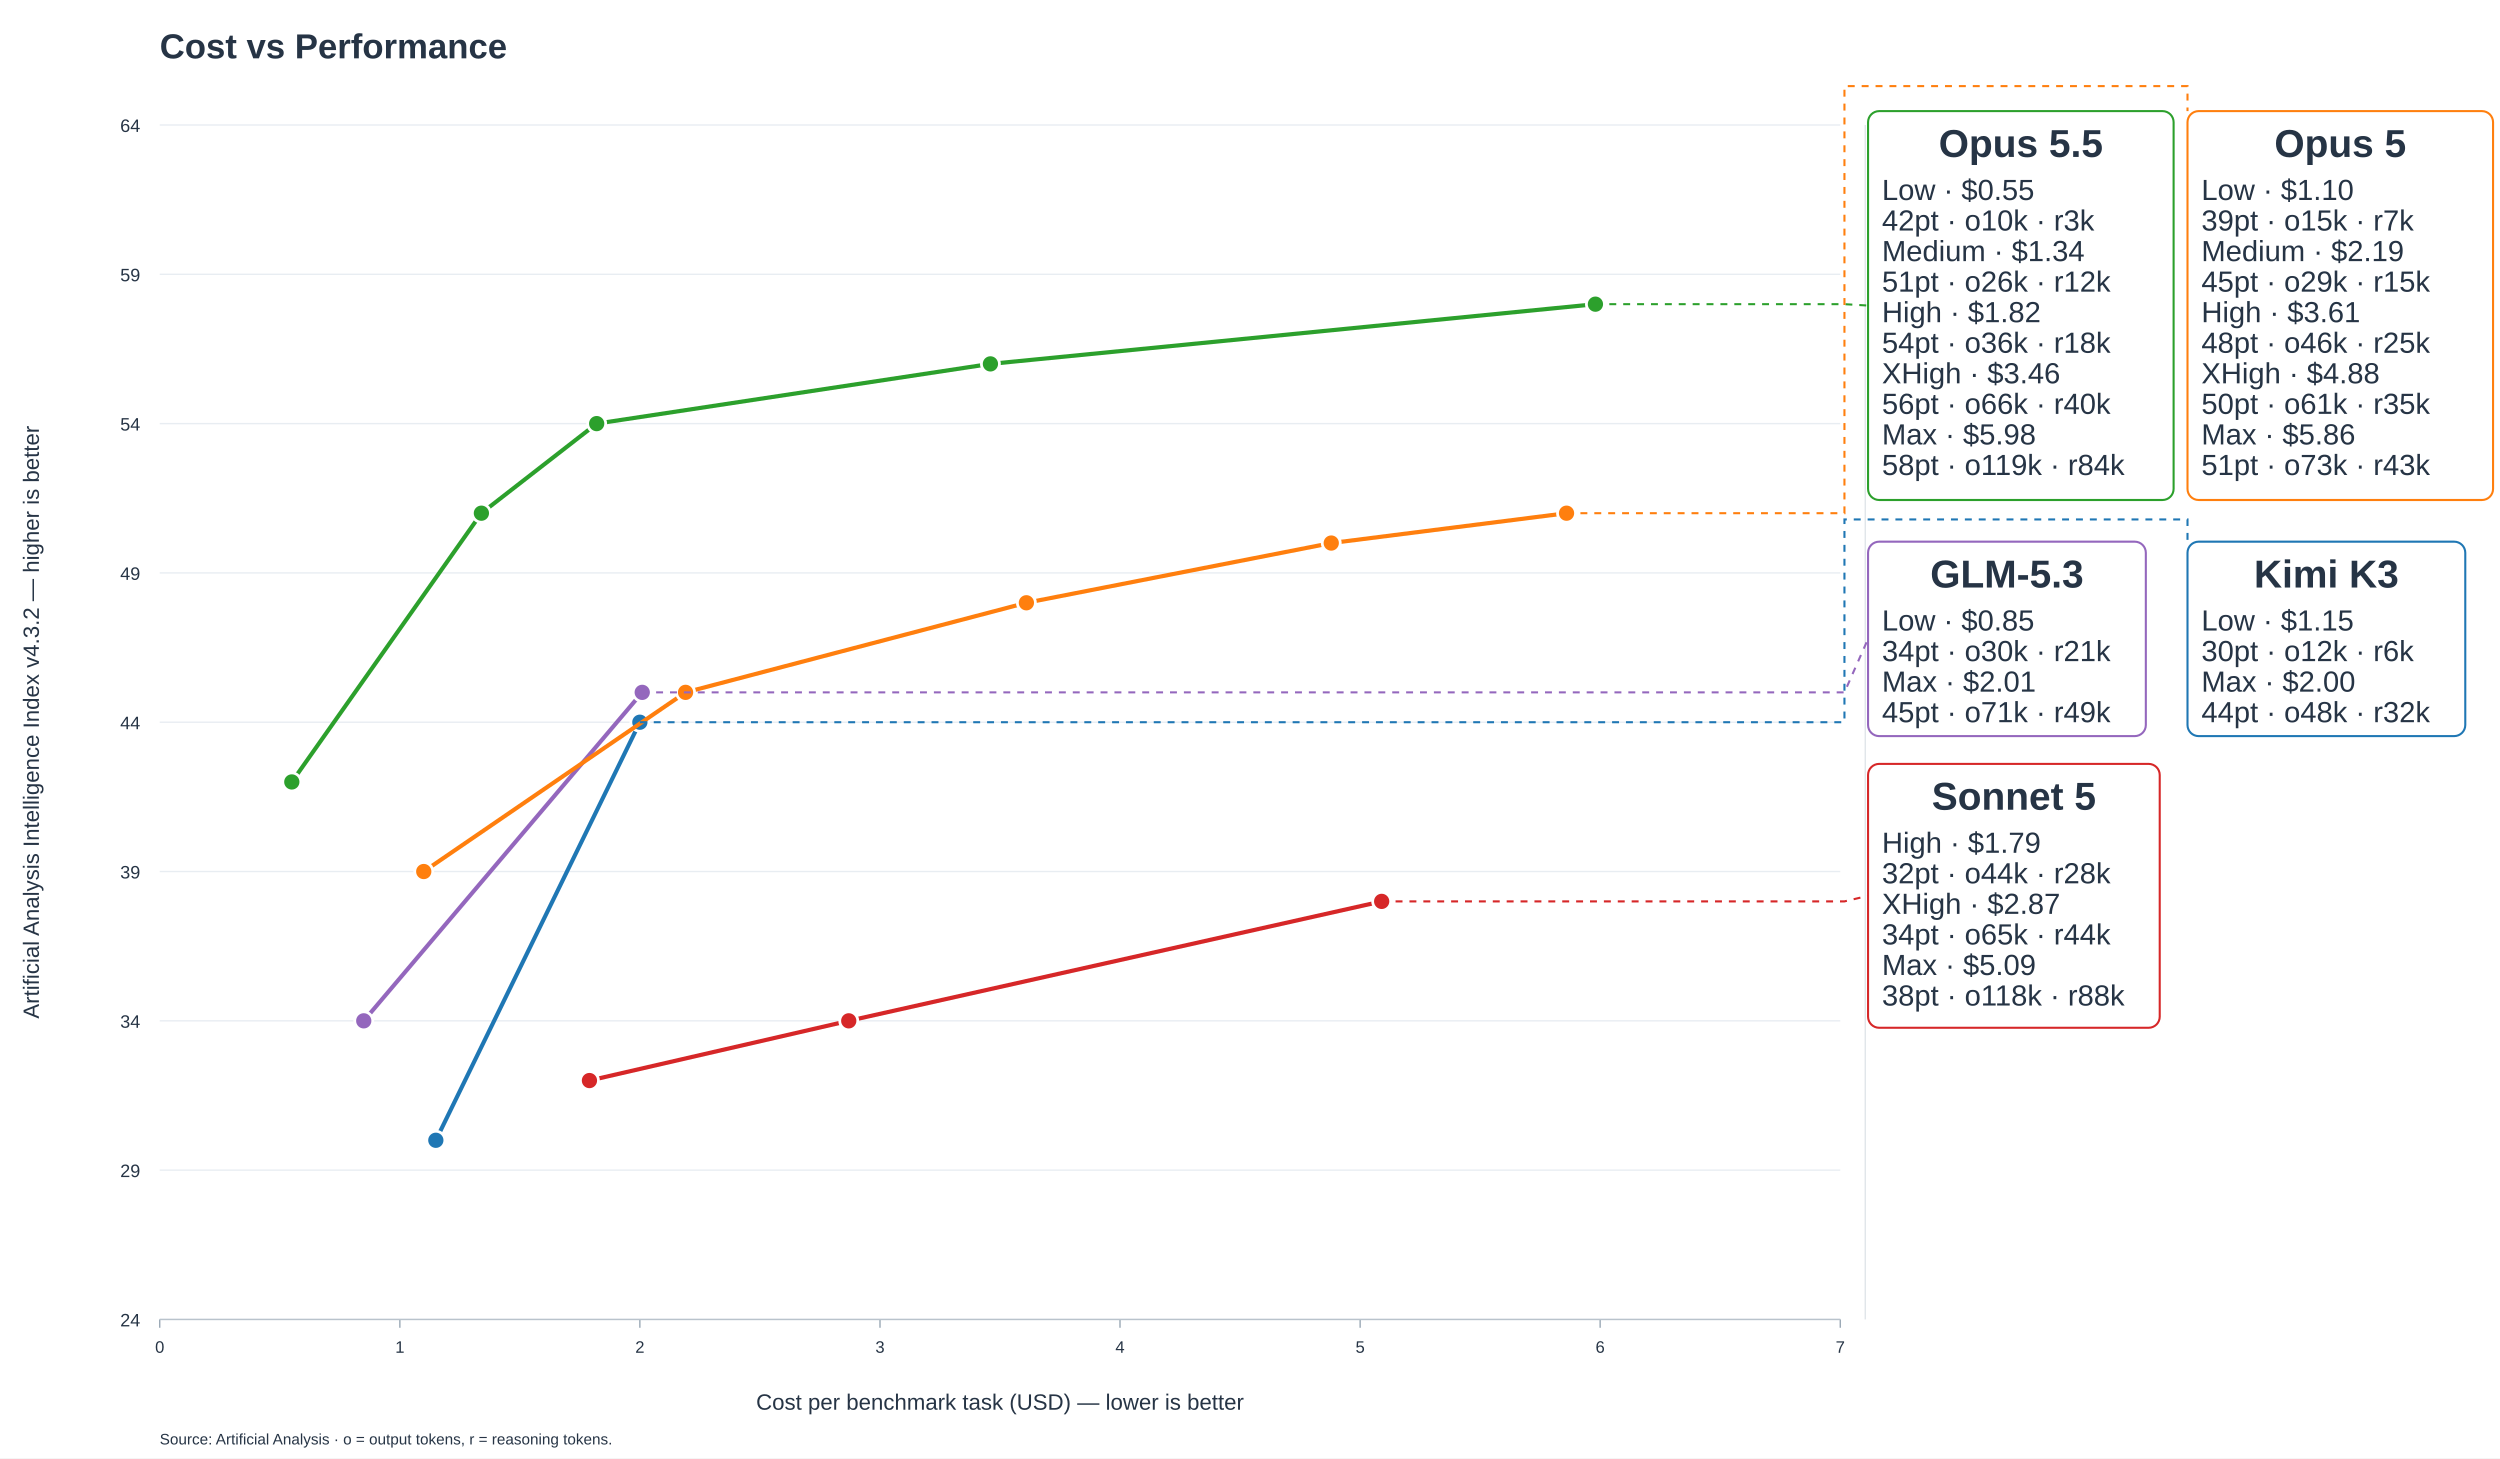
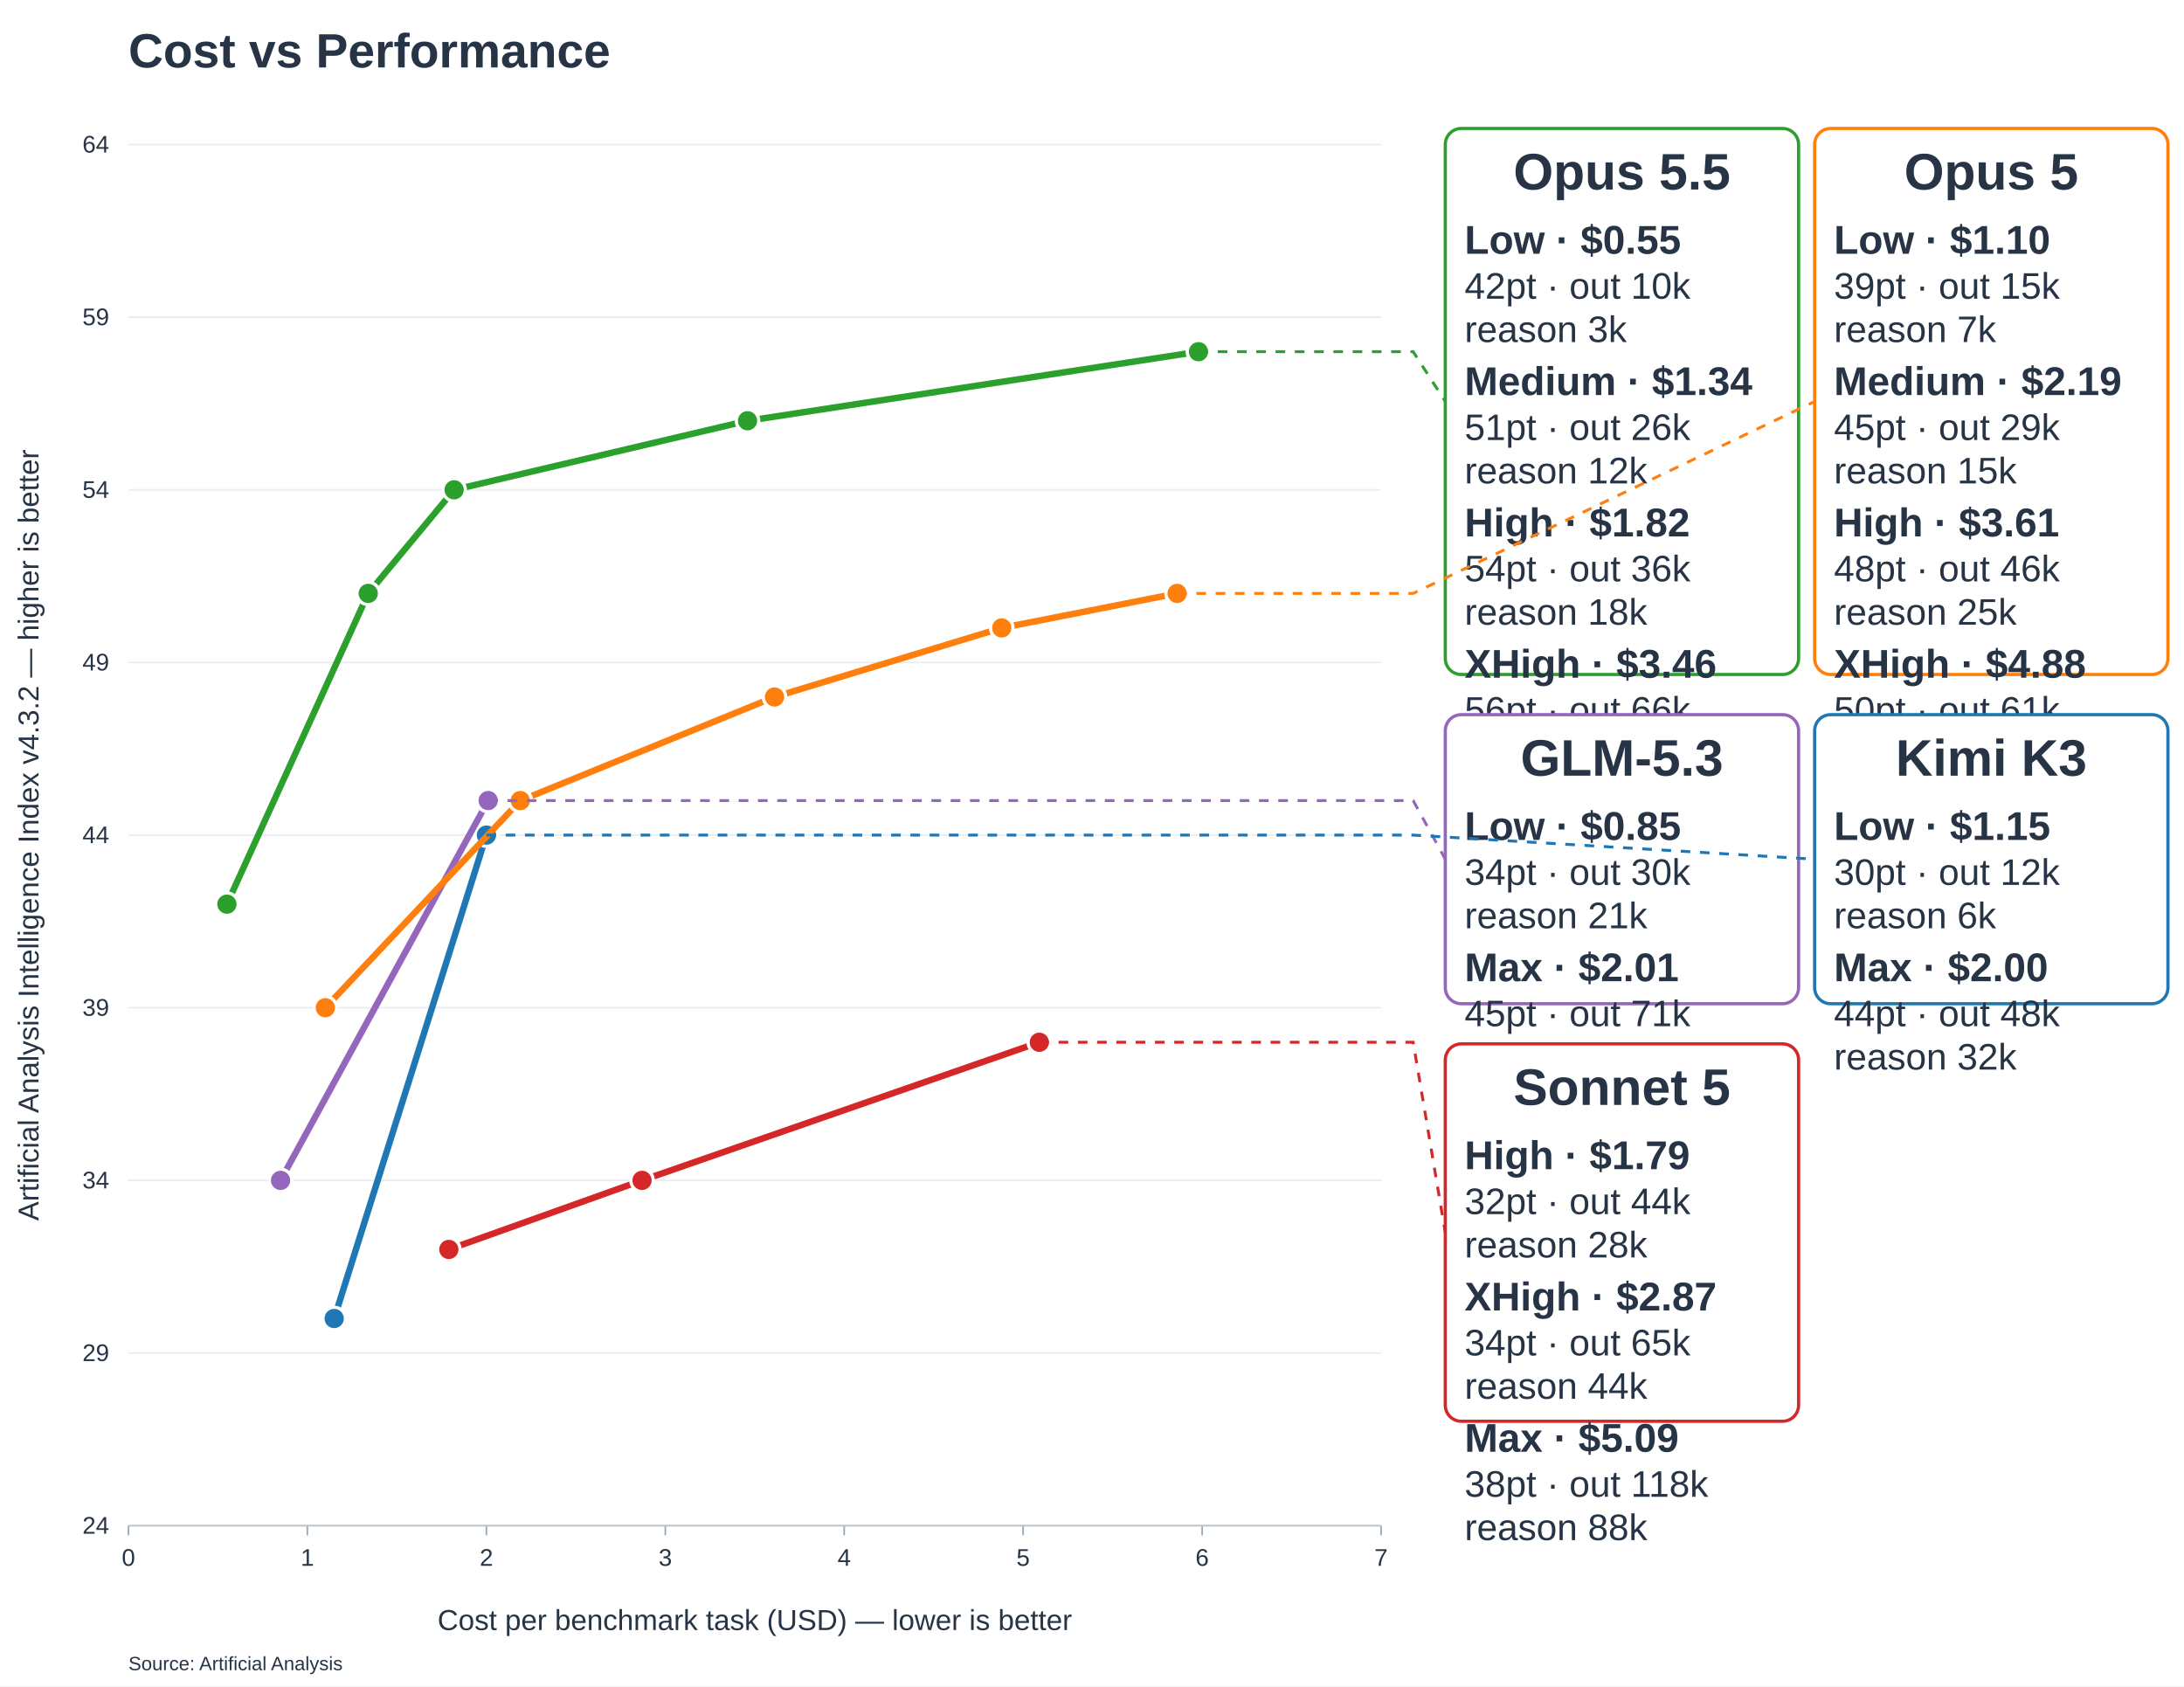
- <svg xmlns="http://www.w3.org/2000/svg" width="1800" height="1050" viewBox="0 0 1800 1050">
+ <svg xmlns="http://www.w3.org/2000/svg" width="1360" height="1050" viewBox="0 0 1360 1050">
  <rect width="100%" height="100%" fill="white" />
-   <style>text{font-family:Arial,sans-serif;fill:#263445}.small{font-size:11px}.axis{font-size:16px}.boxTitle{font-size:28px;font-weight:bold}.boxLine{font-size:21px}.tick{font-size:12px}</style>
-   <text x="115" y="42" font-size="25" font-weight="bold">Cost vs Performance</text>
-   <line x1="115" y1="950.0" x2="1325" y2="950.0" stroke="#e8edf2" />
-   <text x="101" y="955.0" text-anchor="end" font-size="13">24</text>
-   <line x1="115" y1="842.5" x2="1325" y2="842.5" stroke="#e8edf2" />
-   <text x="101" y="847.5" text-anchor="end" font-size="13">29</text>
-   <line x1="115" y1="735.0" x2="1325" y2="735.0" stroke="#e8edf2" />
-   <text x="101" y="740.0" text-anchor="end" font-size="13">34</text>
-   <line x1="115" y1="627.5" x2="1325" y2="627.5" stroke="#e8edf2" />
-   <text x="101" y="632.5" text-anchor="end" font-size="13">39</text>
-   <line x1="115" y1="520.0" x2="1325" y2="520.0" stroke="#e8edf2" />
-   <text x="101" y="525.0" text-anchor="end" font-size="13">44</text>
-   <line x1="115" y1="412.5" x2="1325" y2="412.5" stroke="#e8edf2" />
-   <text x="101" y="417.5" text-anchor="end" font-size="13">49</text>
-   <line x1="115" y1="305.0" x2="1325" y2="305.0" stroke="#e8edf2" />
-   <text x="101" y="310.0" text-anchor="end" font-size="13">54</text>
-   <line x1="115" y1="197.5" x2="1325" y2="197.5" stroke="#e8edf2" />
-   <text x="101" y="202.5" text-anchor="end" font-size="13">59</text>
-   <line x1="115" y1="90.0" x2="1325" y2="90.0" stroke="#e8edf2" />
-   <text x="101" y="95.0" text-anchor="end" font-size="13">64</text>
-   <line x1="115.0" y1="950" x2="115.0" y2="956" stroke="#9aa8b5" />
-   <text x="115.0" y="974" text-anchor="middle" class="tick">0</text>
-   <line x1="287.9" y1="950" x2="287.9" y2="956" stroke="#9aa8b5" />
-   <text x="287.9" y="974" text-anchor="middle" class="tick">1</text>
-   <line x1="460.7" y1="950" x2="460.7" y2="956" stroke="#9aa8b5" />
-   <text x="460.7" y="974" text-anchor="middle" class="tick">2</text>
-   <line x1="633.6" y1="950" x2="633.6" y2="956" stroke="#9aa8b5" />
-   <text x="633.6" y="974" text-anchor="middle" class="tick">3</text>
-   <line x1="806.4" y1="950" x2="806.4" y2="956" stroke="#9aa8b5" />
-   <text x="806.4" y="974" text-anchor="middle" class="tick">4</text>
-   <line x1="979.3" y1="950" x2="979.3" y2="956" stroke="#9aa8b5" />
-   <text x="979.3" y="974" text-anchor="middle" class="tick">5</text>
-   <line x1="1152.1" y1="950" x2="1152.1" y2="956" stroke="#9aa8b5" />
-   <text x="1152.1" y="974" text-anchor="middle" class="tick">6</text>
-   <line x1="1325.0" y1="950" x2="1325.0" y2="956" stroke="#9aa8b5" />
-   <text x="1325.0" y="974" text-anchor="middle" class="tick">7</text>
-   <line x1="115" y1="950" x2="1325" y2="950" stroke="#b9c3cc" />
-   <line x1="1343" y1="90" x2="1343" y2="950" stroke="#e0e5ea" />
-   <polyline points="313.8,821.0 460.7,520.0" fill="none" stroke="#1f77b4" stroke-width="3" />
-   <circle cx="313.8" cy="821.0" r="6.5" fill="#1f77b4" stroke="white" stroke-width="2" />
-   <circle cx="460.7" cy="520.0" r="6.5" fill="#1f77b4" stroke="white" stroke-width="2" />
-   <polyline points="261.9,735.0 462.4,498.5" fill="none" stroke="#9467bd" stroke-width="3" />
-   <circle cx="261.9" cy="735.0" r="6.5" fill="#9467bd" stroke="white" stroke-width="2" />
-   <circle cx="462.4" cy="498.5" r="6.5" fill="#9467bd" stroke="white" stroke-width="2" />
-   <polyline points="305.1,627.5 493.6,498.5 739.0,434.0 958.5,391.0 1127.9,369.5" fill="none" stroke="#ff7f0e" stroke-width="3" />
-   <circle cx="305.1" cy="627.5" r="6.5" fill="#ff7f0e" stroke="white" stroke-width="2" />
-   <circle cx="493.6" cy="498.5" r="6.5" fill="#ff7f0e" stroke="white" stroke-width="2" />
-   <circle cx="739.0" cy="434.0" r="6.5" fill="#ff7f0e" stroke="white" stroke-width="2" />
-   <circle cx="958.5" cy="391.0" r="6.5" fill="#ff7f0e" stroke="white" stroke-width="2" />
-   <circle cx="1127.9" cy="369.5" r="6.5" fill="#ff7f0e" stroke="white" stroke-width="2" />
-   <polyline points="210.1,563.0 346.6,369.5 429.6,305.0 713.1,262.0 1148.7,219.0" fill="none" stroke="#2ca02c" stroke-width="3" />
-   <circle cx="210.1" cy="563.0" r="6.5" fill="#2ca02c" stroke="white" stroke-width="2" />
-   <circle cx="346.6" cy="369.5" r="6.5" fill="#2ca02c" stroke="white" stroke-width="2" />
-   <circle cx="429.6" cy="305.0" r="6.5" fill="#2ca02c" stroke="white" stroke-width="2" />
-   <circle cx="713.1" cy="262.0" r="6.5" fill="#2ca02c" stroke="white" stroke-width="2" />
-   <circle cx="1148.7" cy="219.0" r="6.5" fill="#2ca02c" stroke="white" stroke-width="2" />
-   <polyline points="424.4,778.0 611.1,735.0 994.8,649.0" fill="none" stroke="#d62728" stroke-width="3" />
-   <circle cx="424.4" cy="778.0" r="6.5" fill="#d62728" stroke="white" stroke-width="2" />
-   <circle cx="611.1" cy="735.0" r="6.5" fill="#d62728" stroke="white" stroke-width="2" />
-   <circle cx="994.8" cy="649.0" r="6.5" fill="#d62728" stroke="white" stroke-width="2" />
-   <polyline points="1148.7,219.0 1328,219.0 1345,220.0" fill="none" stroke="#2ca02c" stroke-width="1.5" stroke-dasharray="5 5" />
-   <rect x="1345" y="80" width="220" height="280" rx="8" fill="white" stroke="#2ca02c" stroke-width="1.5" />
-   <text x="1455" y="113" text-anchor="middle" class="boxTitle">Opus 5.5</text>
-   <text x="1355" y="144" class="boxLine">Low · $0.55</text>
-   <text x="1355" y="166" class="boxLine">42pt · o10k · r3k</text>
-   <text x="1355" y="188" class="boxLine">Medium · $1.34</text>
-   <text x="1355" y="210" class="boxLine">51pt · o26k · r12k</text>
-   <text x="1355" y="232" class="boxLine">High · $1.82</text>
-   <text x="1355" y="254" class="boxLine">54pt · o36k · r18k</text>
-   <text x="1355" y="276" class="boxLine">XHigh · $3.46</text>
-   <text x="1355" y="298" class="boxLine">56pt · o66k · r40k</text>
-   <text x="1355" y="320" class="boxLine">Max · $5.98</text>
-   <text x="1355" y="342" class="boxLine">58pt · o119k · r84k</text>
-   <polyline points="1127.9,369.5 1328,369.5 1328,62 1575,62 1575,80" fill="none" stroke="#ff7f0e" stroke-width="1.5" stroke-dasharray="5 5" />
-   <rect x="1575" y="80" width="220" height="280" rx="8" fill="white" stroke="#ff7f0e" stroke-width="1.5" />
-   <text x="1685" y="113" text-anchor="middle" class="boxTitle">Opus 5</text>
-   <text x="1585" y="144" class="boxLine">Low · $1.10</text>
-   <text x="1585" y="166" class="boxLine">39pt · o15k · r7k</text>
-   <text x="1585" y="188" class="boxLine">Medium · $2.19</text>
-   <text x="1585" y="210" class="boxLine">45pt · o29k · r15k</text>
-   <text x="1585" y="232" class="boxLine">High · $3.61</text>
-   <text x="1585" y="254" class="boxLine">48pt · o46k · r25k</text>
-   <text x="1585" y="276" class="boxLine">XHigh · $4.88</text>
-   <text x="1585" y="298" class="boxLine">50pt · o61k · r35k</text>
-   <text x="1585" y="320" class="boxLine">Max · $5.86</text>
-   <text x="1585" y="342" class="boxLine">51pt · o73k · r43k</text>
-   <polyline points="462.4,498.5 1328,498.5 1345,460" fill="none" stroke="#9467bd" stroke-width="1.5" stroke-dasharray="5 5" />
-   <rect x="1345" y="390" width="200" height="140" rx="8" fill="white" stroke="#9467bd" stroke-width="1.5" />
-   <text x="1445" y="423" text-anchor="middle" class="boxTitle">GLM-5.3</text>
-   <text x="1355" y="454" class="boxLine">Low · $0.85</text>
-   <text x="1355" y="476" class="boxLine">34pt · o30k · r21k</text>
-   <text x="1355" y="498" class="boxLine">Max · $2.01</text>
-   <text x="1355" y="520" class="boxLine">45pt · o71k · r49k</text>
-   <polyline points="460.7,520.0 1328,520.0 1328,374 1575,374 1575,390" fill="none" stroke="#1f77b4" stroke-width="1.5" stroke-dasharray="5 5" />
-   <rect x="1575" y="390" width="200" height="140" rx="8" fill="white" stroke="#1f77b4" stroke-width="1.5" />
-   <text x="1675" y="423" text-anchor="middle" class="boxTitle">Kimi K3</text>
-   <text x="1585" y="454" class="boxLine">Low · $1.15</text>
-   <text x="1585" y="476" class="boxLine">30pt · o12k · r6k</text>
-   <text x="1585" y="498" class="boxLine">Max · $2.00</text>
-   <text x="1585" y="520" class="boxLine">44pt · o48k · r32k</text>
-   <polyline points="994.8,649.0 1328,649.0 1345,645" fill="none" stroke="#d62728" stroke-width="1.5" stroke-dasharray="5 5" />
-   <rect x="1345" y="550" width="210" height="190" rx="8" fill="white" stroke="#d62728" stroke-width="1.5" />
-   <text x="1450" y="583" text-anchor="middle" class="boxTitle">Sonnet 5</text>
-   <text x="1355" y="614" class="boxLine">High · $1.79</text>
-   <text x="1355" y="636" class="boxLine">32pt · o44k · r28k</text>
-   <text x="1355" y="658" class="boxLine">XHigh · $2.87</text>
-   <text x="1355" y="680" class="boxLine">34pt · o65k · r44k</text>
-   <text x="1355" y="702" class="boxLine">Max · $5.09</text>
-   <text x="1355" y="724" class="boxLine">38pt · o118k · r88k</text>
-   <text x="720" y="1015" text-anchor="middle" class="axis">Cost per benchmark task (USD) — lower is better</text>
-   <text transform="translate(28 520) rotate(-90)" text-anchor="middle" class="axis">Artificial Analysis Intelligence Index v4.3.2 — higher is better</text>
-   <text x="115" y="1040" class="small">Source: Artificial Analysis · o = output tokens, r = reasoning tokens.</text>
+   <style>
+ text{font-family:Arial,sans-serif;fill:#263445}
+ .small{font-size:12px}
+ .axis{font-size:18px}
+ .tick{font-size:15px}
+ .boxTitle{font-size:32px;font-weight:700}
+ .effort{font-size:25px;font-weight:700}
+ .value{font-size:23px}
+ </style>
+   <text x="80" y="42" font-size="30" font-weight="700">Cost vs Performance</text>
+   <line x1="80" y1="950.0" x2="860" y2="950.0" stroke="#e8edf2" />
+   <text x="68" y="955.0" text-anchor="end" class="tick">24</text>
+   <line x1="80" y1="842.5" x2="860" y2="842.5" stroke="#e8edf2" />
+   <text x="68" y="847.5" text-anchor="end" class="tick">29</text>
+   <line x1="80" y1="735.0" x2="860" y2="735.0" stroke="#e8edf2" />
+   <text x="68" y="740.0" text-anchor="end" class="tick">34</text>
+   <line x1="80" y1="627.5" x2="860" y2="627.5" stroke="#e8edf2" />
+   <text x="68" y="632.5" text-anchor="end" class="tick">39</text>
+   <line x1="80" y1="520.0" x2="860" y2="520.0" stroke="#e8edf2" />
+   <text x="68" y="525.0" text-anchor="end" class="tick">44</text>
+   <line x1="80" y1="412.5" x2="860" y2="412.5" stroke="#e8edf2" />
+   <text x="68" y="417.5" text-anchor="end" class="tick">49</text>
+   <line x1="80" y1="305.0" x2="860" y2="305.0" stroke="#e8edf2" />
+   <text x="68" y="310.0" text-anchor="end" class="tick">54</text>
+   <line x1="80" y1="197.5" x2="860" y2="197.5" stroke="#e8edf2" />
+   <text x="68" y="202.5" text-anchor="end" class="tick">59</text>
+   <line x1="80" y1="90.0" x2="860" y2="90.0" stroke="#e8edf2" />
+   <text x="68" y="95.0" text-anchor="end" class="tick">64</text>
+   <line x1="80.0" y1="950" x2="80.0" y2="956" stroke="#9aa8b5" />
+   <text x="80.0" y="975" text-anchor="middle" class="tick">0</text>
+   <line x1="191.4" y1="950" x2="191.4" y2="956" stroke="#9aa8b5" />
+   <text x="191.4" y="975" text-anchor="middle" class="tick">1</text>
+   <line x1="302.9" y1="950" x2="302.9" y2="956" stroke="#9aa8b5" />
+   <text x="302.9" y="975" text-anchor="middle" class="tick">2</text>
+   <line x1="414.3" y1="950" x2="414.3" y2="956" stroke="#9aa8b5" />
+   <text x="414.3" y="975" text-anchor="middle" class="tick">3</text>
+   <line x1="525.7" y1="950" x2="525.7" y2="956" stroke="#9aa8b5" />
+   <text x="525.7" y="975" text-anchor="middle" class="tick">4</text>
+   <line x1="637.1" y1="950" x2="637.1" y2="956" stroke="#9aa8b5" />
+   <text x="637.1" y="975" text-anchor="middle" class="tick">5</text>
+   <line x1="748.6" y1="950" x2="748.6" y2="956" stroke="#9aa8b5" />
+   <text x="748.6" y="975" text-anchor="middle" class="tick">6</text>
+   <line x1="860.0" y1="950" x2="860.0" y2="956" stroke="#9aa8b5" />
+   <text x="860.0" y="975" text-anchor="middle" class="tick">7</text>
+   <line x1="80" y1="950" x2="860" y2="950" stroke="#b9c3cc" />
+   <polyline points="208.1,821.0 302.9,520.0" fill="none" stroke="#1f77b4" stroke-width="4" />
+   <circle cx="208.1" cy="821.0" r="7" fill="#1f77b4" stroke="white" stroke-width="2" />
+   <circle cx="302.9" cy="520.0" r="7" fill="#1f77b4" stroke="white" stroke-width="2" />
+   <polyline points="174.7,735.0 304.0,498.5" fill="none" stroke="#9467bd" stroke-width="4" />
+   <circle cx="174.7" cy="735.0" r="7" fill="#9467bd" stroke="white" stroke-width="2" />
+   <circle cx="304.0" cy="498.5" r="7" fill="#9467bd" stroke="white" stroke-width="2" />
+   <polyline points="202.6,627.5 324.0,498.5 482.3,434.0 623.8,391.0 733.0,369.5" fill="none" stroke="#ff7f0e" stroke-width="4" />
+   <circle cx="202.6" cy="627.5" r="7" fill="#ff7f0e" stroke="white" stroke-width="2" />
+   <circle cx="324.0" cy="498.5" r="7" fill="#ff7f0e" stroke="white" stroke-width="2" />
+   <circle cx="482.3" cy="434.0" r="7" fill="#ff7f0e" stroke="white" stroke-width="2" />
+   <circle cx="623.8" cy="391.0" r="7" fill="#ff7f0e" stroke="white" stroke-width="2" />
+   <circle cx="733.0" cy="369.5" r="7" fill="#ff7f0e" stroke="white" stroke-width="2" />
+   <polyline points="141.3,563.0 229.3,369.5 282.8,305.0 465.5,262.0 746.3,219.0" fill="none" stroke="#2ca02c" stroke-width="4" />
+   <circle cx="141.3" cy="563.0" r="7" fill="#2ca02c" stroke="white" stroke-width="2" />
+   <circle cx="229.3" cy="369.5" r="7" fill="#2ca02c" stroke="white" stroke-width="2" />
+   <circle cx="282.8" cy="305.0" r="7" fill="#2ca02c" stroke="white" stroke-width="2" />
+   <circle cx="465.5" cy="262.0" r="7" fill="#2ca02c" stroke="white" stroke-width="2" />
+   <circle cx="746.3" cy="219.0" r="7" fill="#2ca02c" stroke="white" stroke-width="2" />
+   <polyline points="279.5,778.0 399.8,735.0 647.2,649.0" fill="none" stroke="#d62728" stroke-width="4" />
+   <circle cx="279.5" cy="778.0" r="7" fill="#d62728" stroke="white" stroke-width="2" />
+   <circle cx="399.8" cy="735.0" r="7" fill="#d62728" stroke="white" stroke-width="2" />
+   <circle cx="647.2" cy="649.0" r="7" fill="#d62728" stroke="white" stroke-width="2" />
+   <polyline points="746.3,219.0 880,219.0 900,250.0" fill="none" stroke="#2ca02c" stroke-width="1.8" stroke-dasharray="6 6" />
+   <rect x="900" y="80" width="220" height="340" rx="10" fill="white" stroke="#2ca02c" stroke-width="2" />
+   <text x="1010" y="118" text-anchor="middle" class="boxTitle">Opus 5.5</text>
+   <text x="912" y="158" class="effort">Low · $0.55</text>
+   <text x="912" y="186" class="value">42pt · out 10k</text>
+   <text x="912" y="213" class="value">reason 3k</text>
+   <text x="912" y="246" class="effort">Medium · $1.34</text>
+   <text x="912" y="274" class="value">51pt · out 26k</text>
+   <text x="912" y="301" class="value">reason 12k</text>
+   <text x="912" y="334" class="effort">High · $1.82</text>
+   <text x="912" y="362" class="value">54pt · out 36k</text>
+   <text x="912" y="389" class="value">reason 18k</text>
+   <text x="912" y="422" class="effort">XHigh · $3.46</text>
+   <text x="912" y="450" class="value">56pt · out 66k</text>
+   <text x="912" y="477" class="value">reason 40k</text>
+   <text x="912" y="510" class="effort">Max · $5.98</text>
+   <text x="912" y="538" class="value">58pt · out 119k</text>
+   <text x="912" y="565" class="value">reason 84k</text>
+   <polyline points="733.0,369.5 880,369.5 1130,250.0" fill="none" stroke="#ff7f0e" stroke-width="1.8" stroke-dasharray="6 6" />
+   <rect x="1130" y="80" width="220" height="340" rx="10" fill="white" stroke="#ff7f0e" stroke-width="2" />
+   <text x="1240" y="118" text-anchor="middle" class="boxTitle">Opus 5</text>
+   <text x="1142" y="158" class="effort">Low · $1.10</text>
+   <text x="1142" y="186" class="value">39pt · out 15k</text>
+   <text x="1142" y="213" class="value">reason 7k</text>
+   <text x="1142" y="246" class="effort">Medium · $2.19</text>
+   <text x="1142" y="274" class="value">45pt · out 29k</text>
+   <text x="1142" y="301" class="value">reason 15k</text>
+   <text x="1142" y="334" class="effort">High · $3.61</text>
+   <text x="1142" y="362" class="value">48pt · out 46k</text>
+   <text x="1142" y="389" class="value">reason 25k</text>
+   <text x="1142" y="422" class="effort">XHigh · $4.88</text>
+   <text x="1142" y="450" class="value">50pt · out 61k</text>
+   <text x="1142" y="477" class="value">reason 35k</text>
+   <text x="1142" y="510" class="effort">Max · $5.86</text>
+   <text x="1142" y="538" class="value">51pt · out 73k</text>
+   <text x="1142" y="565" class="value">reason 43k</text>
+   <polyline points="304.0,498.5 880,498.5 900,535.0" fill="none" stroke="#9467bd" stroke-width="1.8" stroke-dasharray="6 6" />
+   <rect x="900" y="445" width="220" height="180" rx="10" fill="white" stroke="#9467bd" stroke-width="2" />
+   <text x="1010" y="483" text-anchor="middle" class="boxTitle">GLM-5.3</text>
+   <text x="912" y="523" class="effort">Low · $0.85</text>
+   <text x="912" y="551" class="value">34pt · out 30k</text>
+   <text x="912" y="578" class="value">reason 21k</text>
+   <text x="912" y="611" class="effort">Max · $2.01</text>
+   <text x="912" y="639" class="value">45pt · out 71k</text>
+   <text x="912" y="666" class="value">reason 49k</text>
+   <polyline points="302.9,520.0 880,520.0 1130,535.0" fill="none" stroke="#1f77b4" stroke-width="1.8" stroke-dasharray="6 6" />
+   <rect x="1130" y="445" width="220" height="180" rx="10" fill="white" stroke="#1f77b4" stroke-width="2" />
+   <text x="1240" y="483" text-anchor="middle" class="boxTitle">Kimi K3</text>
+   <text x="1142" y="523" class="effort">Low · $1.15</text>
+   <text x="1142" y="551" class="value">30pt · out 12k</text>
+   <text x="1142" y="578" class="value">reason 6k</text>
+   <text x="1142" y="611" class="effort">Max · $2.00</text>
+   <text x="1142" y="639" class="value">44pt · out 48k</text>
+   <text x="1142" y="666" class="value">reason 32k</text>
+   <polyline points="647.2,649.0 880,649.0 900,767.5" fill="none" stroke="#d62728" stroke-width="1.8" stroke-dasharray="6 6" />
+   <rect x="900" y="650" width="220" height="235" rx="10" fill="white" stroke="#d62728" stroke-width="2" />
+   <text x="1010" y="688" text-anchor="middle" class="boxTitle">Sonnet 5</text>
+   <text x="912" y="728" class="effort">High · $1.79</text>
+   <text x="912" y="756" class="value">32pt · out 44k</text>
+   <text x="912" y="783" class="value">reason 28k</text>
+   <text x="912" y="816" class="effort">XHigh · $2.87</text>
+   <text x="912" y="844" class="value">34pt · out 65k</text>
+   <text x="912" y="871" class="value">reason 44k</text>
+   <text x="912" y="904" class="effort">Max · $5.09</text>
+   <text x="912" y="932" class="value">38pt · out 118k</text>
+   <text x="912" y="959" class="value">reason 88k</text>
+   <text x="470" y="1015" text-anchor="middle" class="axis">Cost per benchmark task (USD) — lower is better</text>
+   <text transform="translate(24 520) rotate(-90)" text-anchor="middle" class="axis">Artificial Analysis Intelligence Index v4.3.2 — higher is better</text>
+   <text x="80" y="1040" class="small">Source: Artificial Analysis</text>
</svg>
